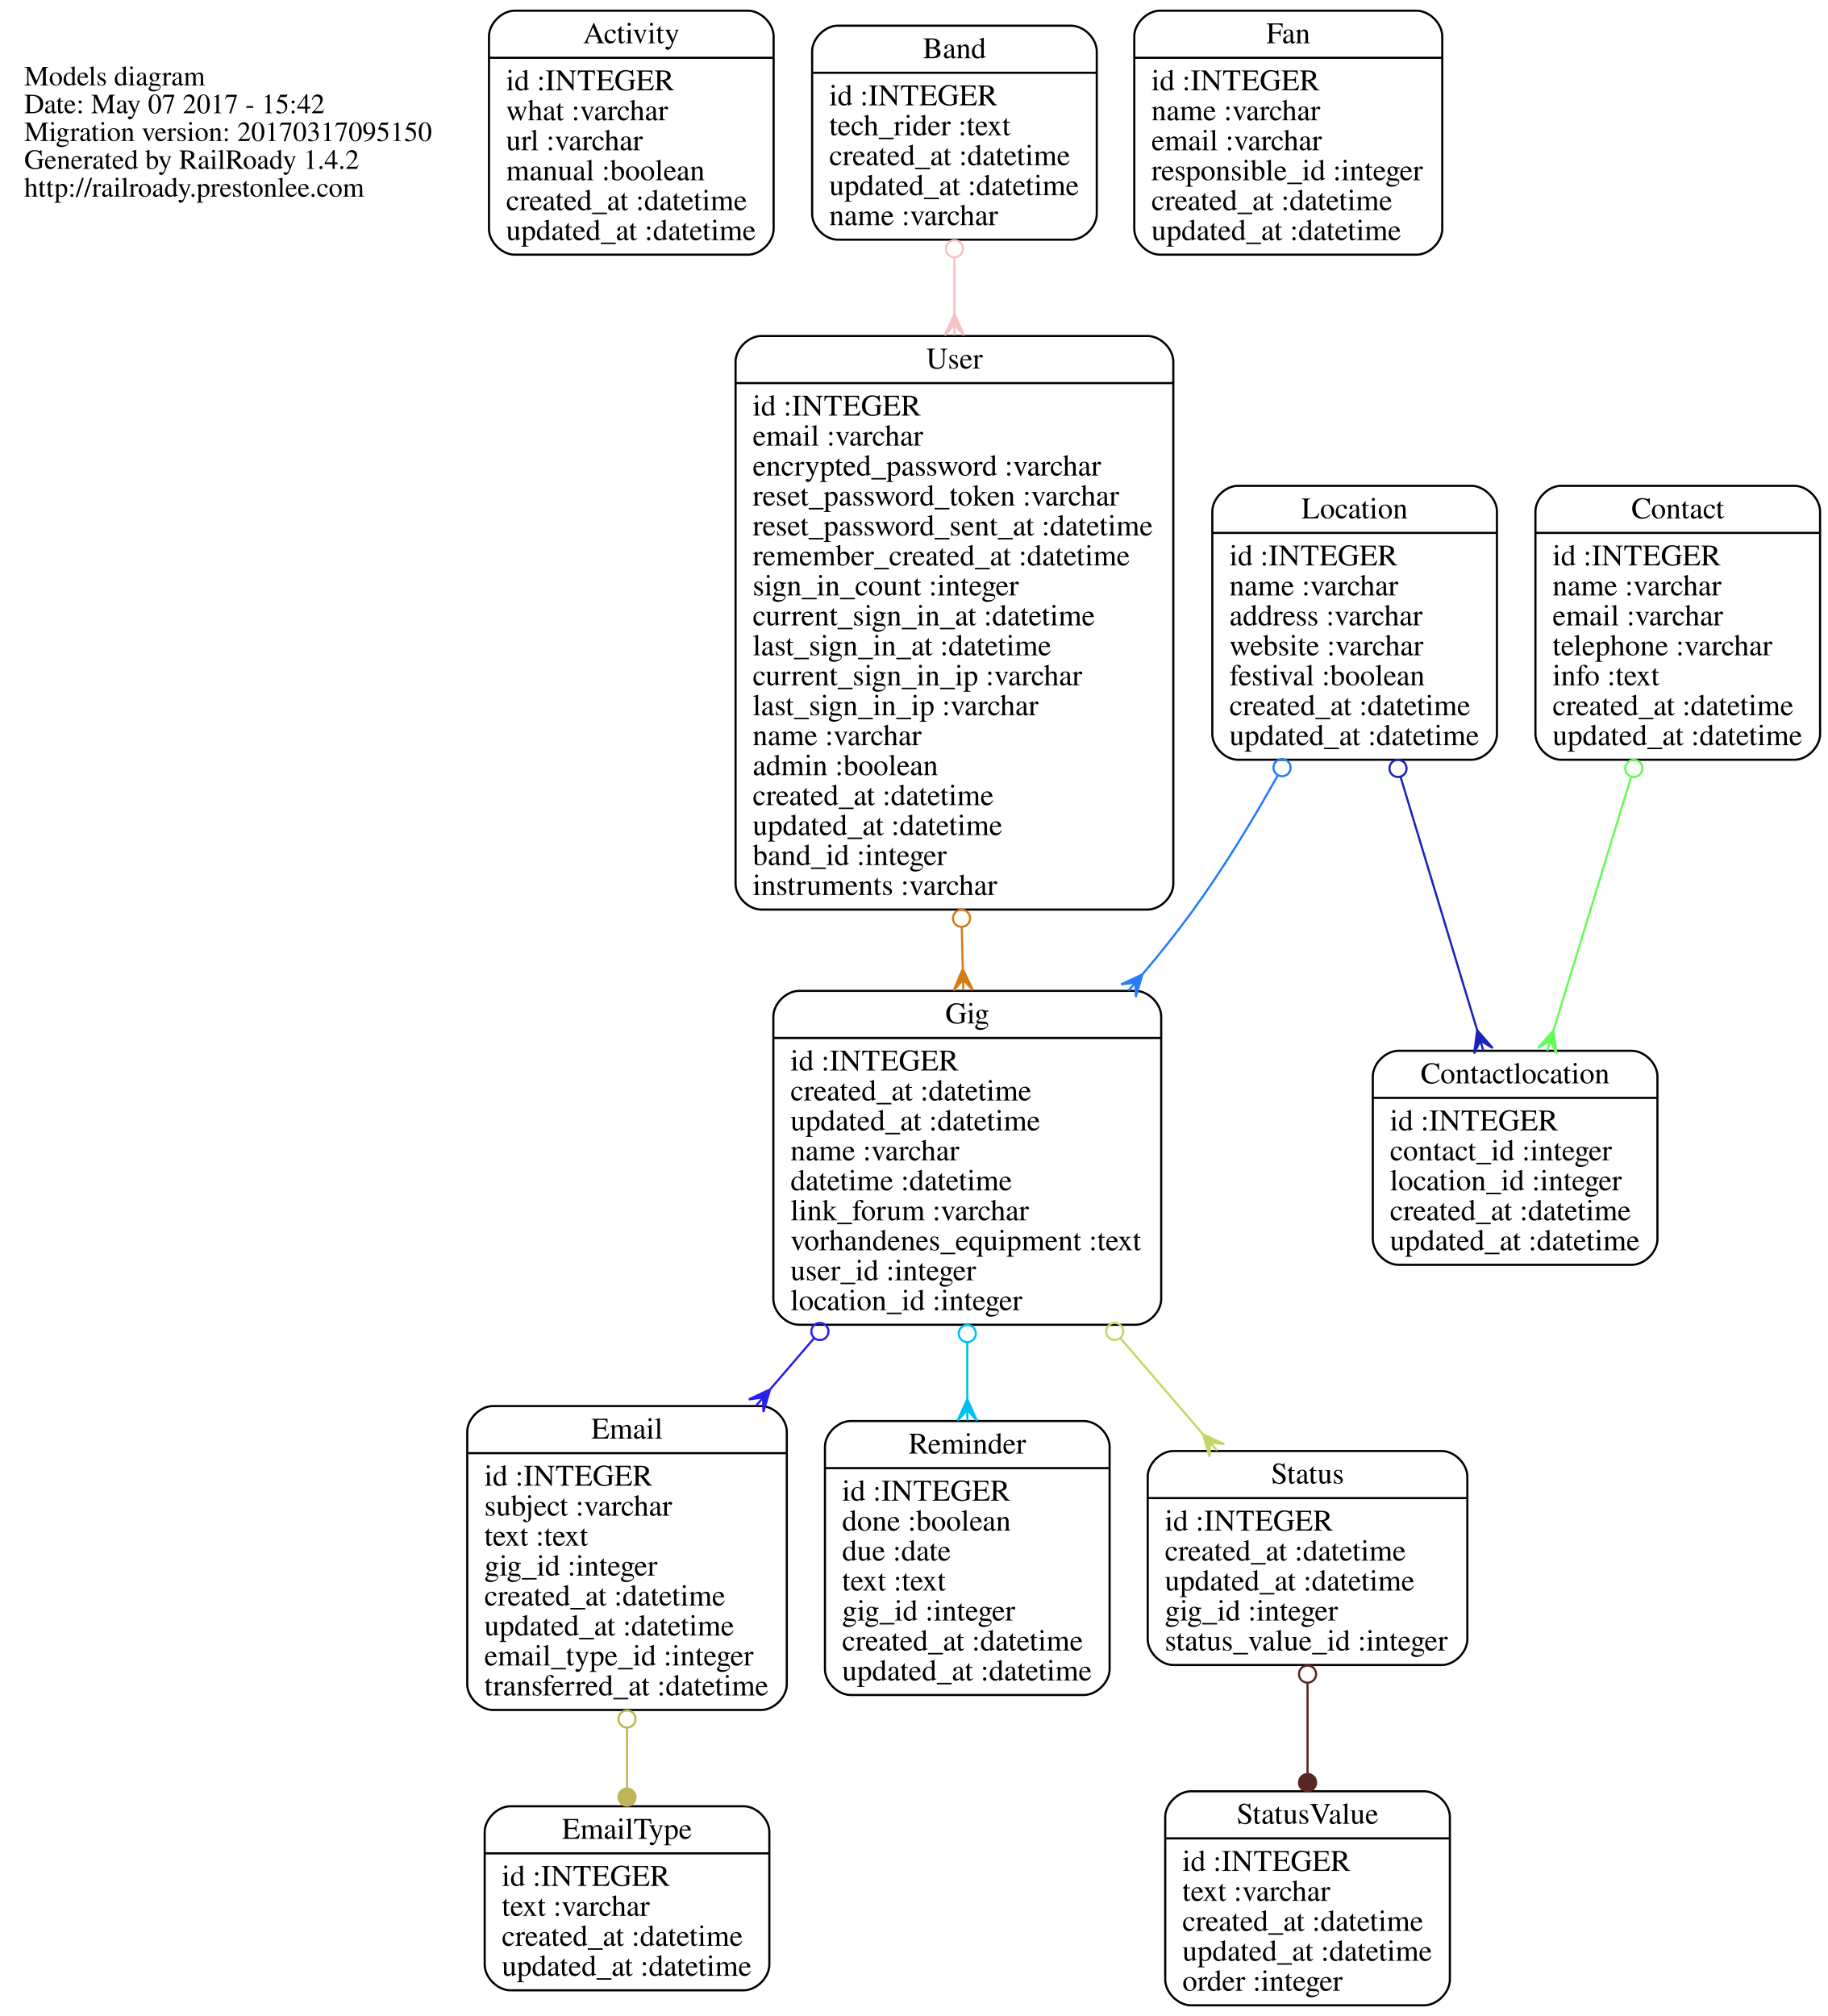
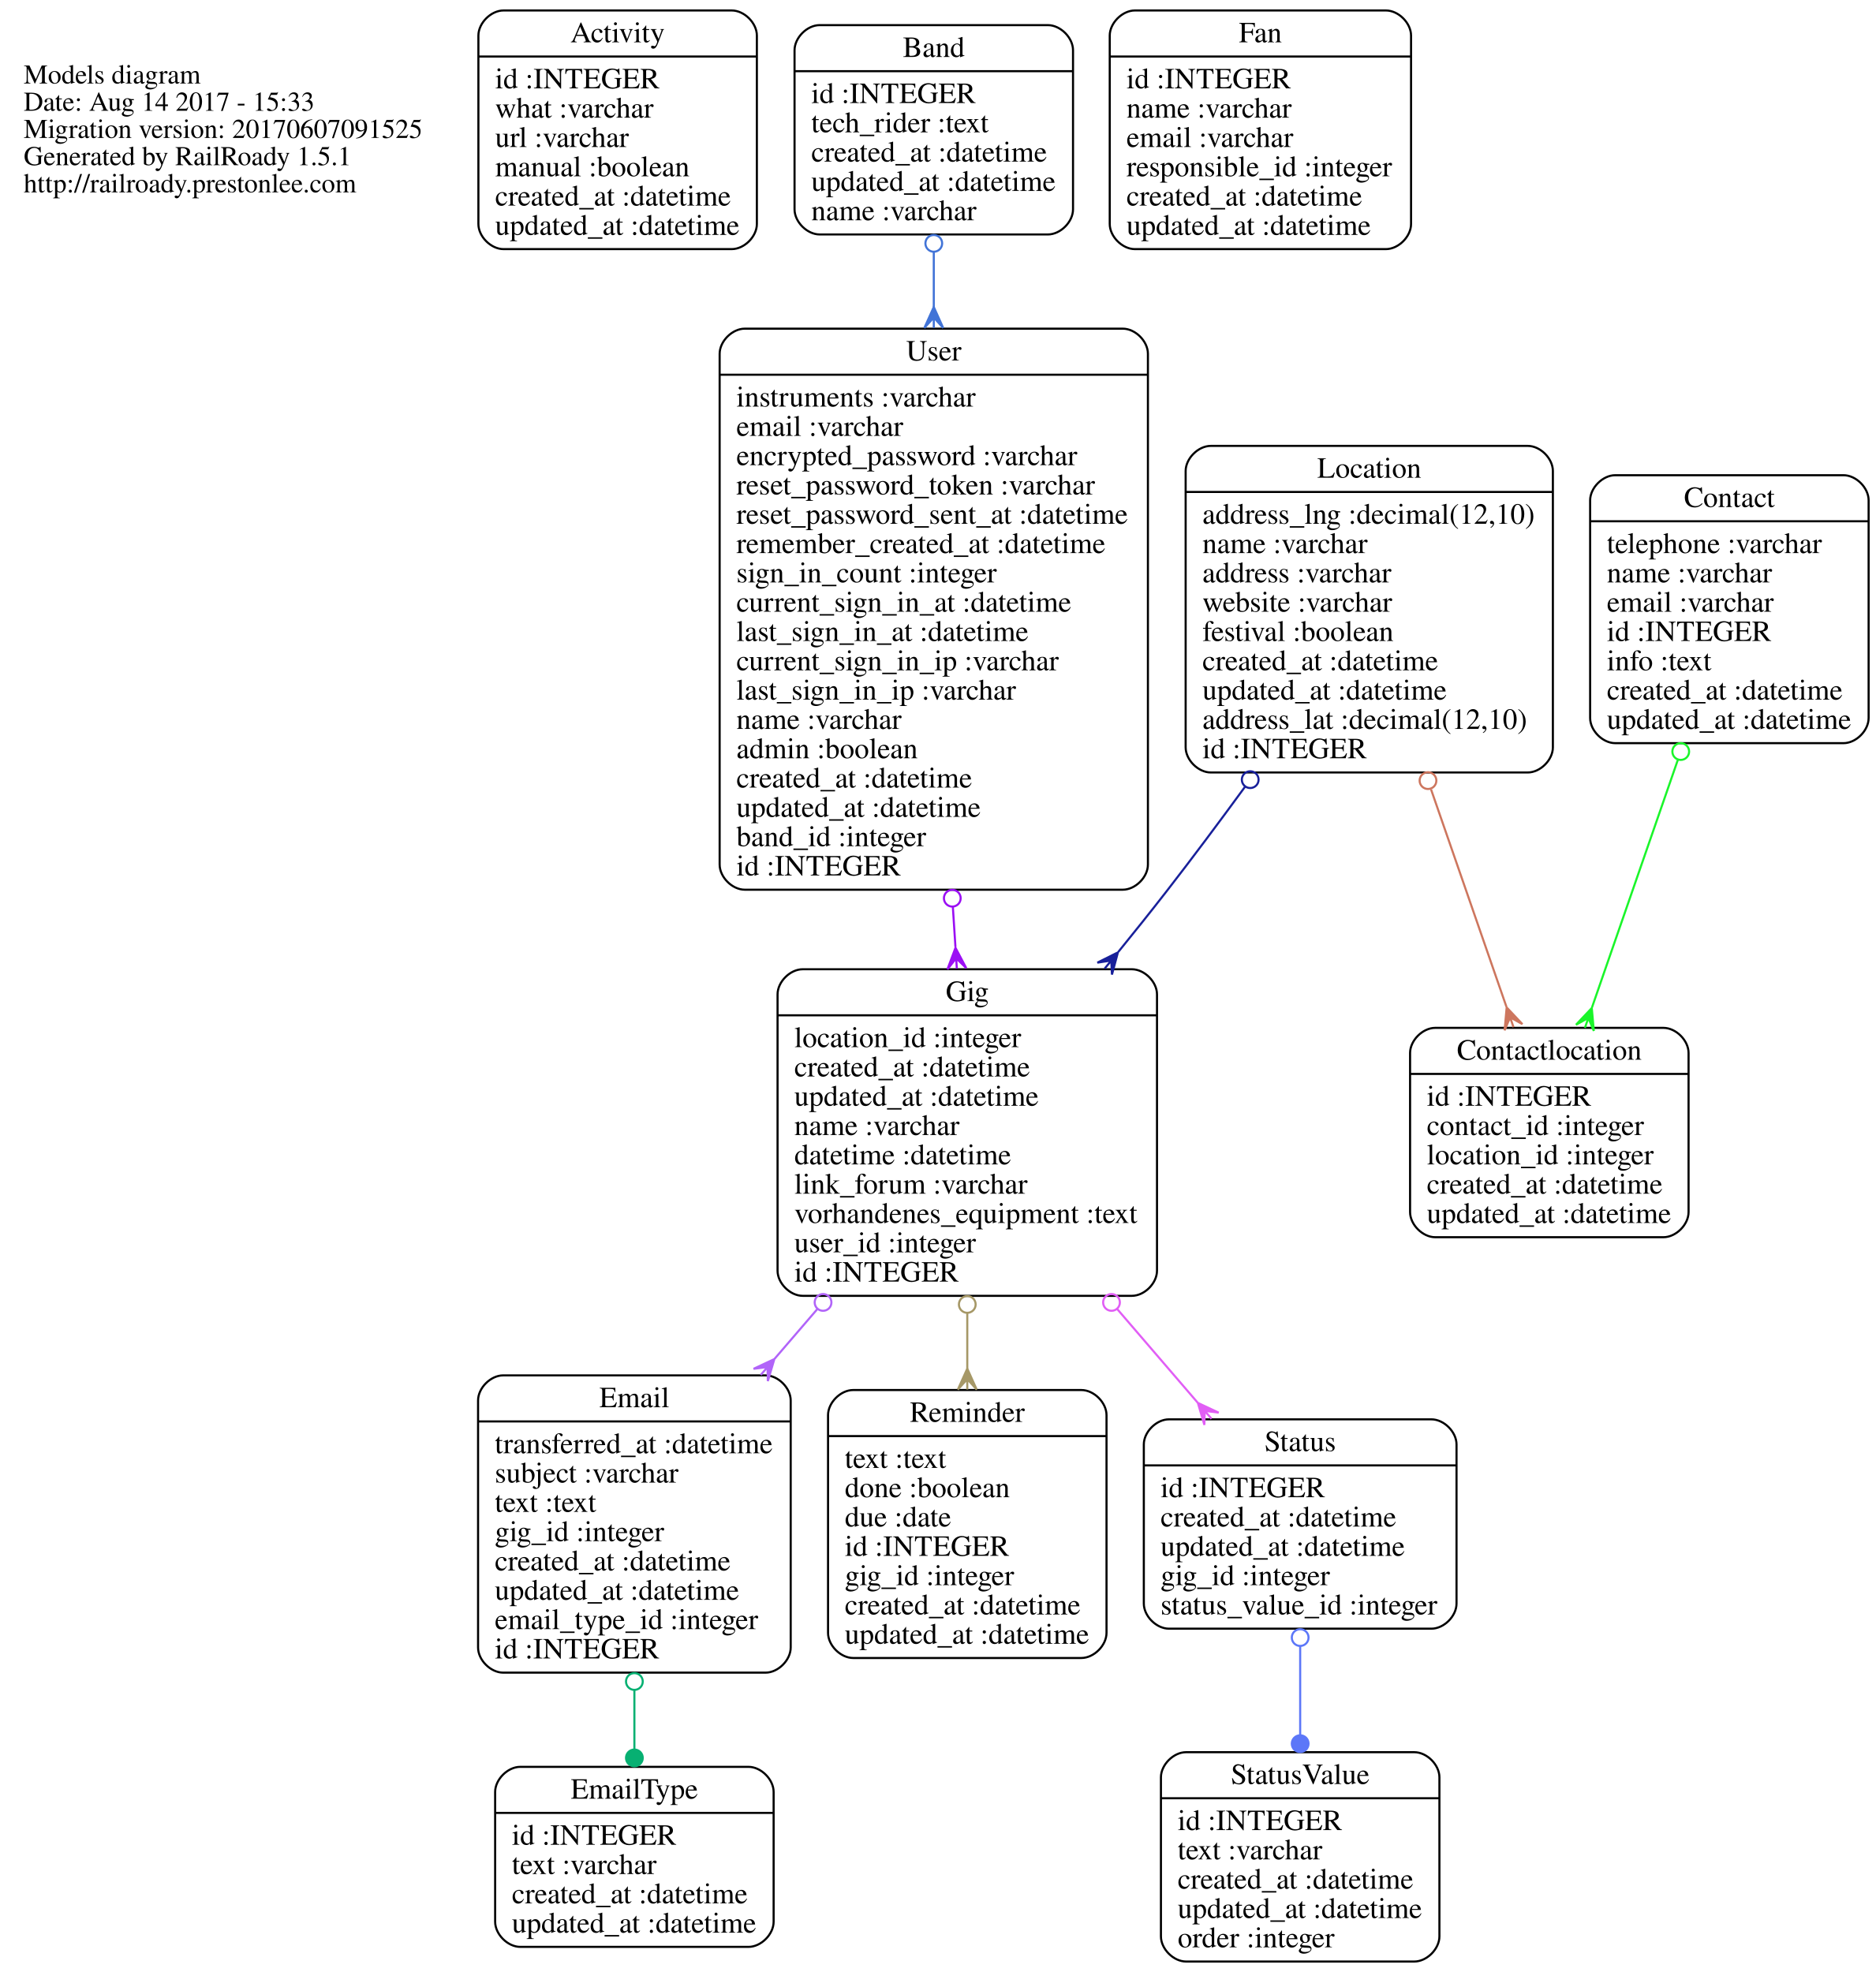
- <svg xmlns="http://www.w3.org/2000/svg" width="854pt" height="942pt" viewBox="0.00 0.00 854.00 942.00">
+ <svg xmlns="http://www.w3.org/2000/svg" width="896pt" height="942pt" viewBox="0.00 0.00 896.00 942.00">
  <g id="graph0" class="graph" transform="scale(1 1) rotate(0) translate(4 938)">
-     <polygon fill="none" stroke="none" points="-4,4 -4,-938 850,-938 850,4 -4,4" />
+     <polygon fill="none" stroke="none" points="-4,4 -4,-938 892,-938 892,4 -4,4" />
    <g id="node1" class="node">
      <text text-anchor="start" x="7.312" y="-898.1" font-family="Times,serif" font-size="13.00">Models diagram</text>
-       <text text-anchor="start" x="7.312" y="-885.1" font-family="Times,serif" font-size="13.00">Date: May 07 2017 - 15:42</text>
-       <text text-anchor="start" x="7.312" y="-872.1" font-family="Times,serif" font-size="13.00">Migration version: 20170317095150</text>
-       <text text-anchor="start" x="7.312" y="-859.1" font-family="Times,serif" font-size="13.00">Generated by RailRoady 1.4.2</text>
+       <text text-anchor="start" x="7.312" y="-885.1" font-family="Times,serif" font-size="13.00">Date: Aug 14 2017 - 15:33</text>
+       <text text-anchor="start" x="7.312" y="-872.1" font-family="Times,serif" font-size="13.00">Migration version: 20170607091525</text>
+       <text text-anchor="start" x="7.312" y="-859.1" font-family="Times,serif" font-size="13.00">Generated by RailRoady 1.5.1</text>
      <text text-anchor="start" x="7.312" y="-846.1" font-family="Times,serif" font-size="13.00">http://railroady.prestonlee.com</text>
    </g>
    <g id="node2" class="node">
      <path fill="none" stroke="black" d="M236.495,-819C236.495,-819 345.505,-819 345.505,-819 351.505,-819 357.505,-825 357.505,-831 357.505,-831 357.505,-921 357.505,-921 357.505,-927 351.505,-933 345.505,-933 345.505,-933 236.495,-933 236.495,-933 230.495,-933 224.495,-927 224.495,-921 224.495,-921 224.495,-831 224.495,-831 224.495,-825 230.495,-819 236.495,-819" />
      <text text-anchor="middle" x="291" y="-917.8" font-family="Times,serif" font-size="14.00">Activity</text>
      <polyline fill="none" stroke="black" points="224.495,-911 357.505,-911 " />
      <text text-anchor="start" x="232.495" y="-895.8" font-family="Times,serif" font-size="14.00">id :INTEGER</text>
      <text text-anchor="start" x="232.495" y="-881.8" font-family="Times,serif" font-size="14.00">what :varchar</text>
      <text text-anchor="start" x="232.495" y="-867.8" font-family="Times,serif" font-size="14.00">url :varchar</text>
      <text text-anchor="start" x="232.495" y="-853.8" font-family="Times,serif" font-size="14.00">manual :boolean</text>
      <text text-anchor="start" x="232.495" y="-839.8" font-family="Times,serif" font-size="14.00">created_at :datetime</text>
      <text text-anchor="start" x="232.495" y="-825.8" font-family="Times,serif" font-size="14.00">updated_at :datetime</text>
    </g>
    <g id="node3" class="node">
      <path fill="none" stroke="black" d="M387.495,-826C387.495,-826 496.505,-826 496.505,-826 502.505,-826 508.505,-832 508.505,-838 508.505,-838 508.505,-914 508.505,-914 508.505,-920 502.505,-926 496.505,-926 496.505,-926 387.495,-926 387.495,-926 381.495,-926 375.495,-920 375.495,-914 375.495,-914 375.495,-838 375.495,-838 375.495,-832 381.495,-826 387.495,-826" />
      <text text-anchor="middle" x="442" y="-910.8" font-family="Times,serif" font-size="14.00">Band</text>
      <polyline fill="none" stroke="black" points="375.495,-904 508.505,-904 " />
      <text text-anchor="start" x="383.495" y="-888.8" font-family="Times,serif" font-size="14.00">id :INTEGER</text>
      <text text-anchor="start" x="383.495" y="-874.8" font-family="Times,serif" font-size="14.00">tech_rider :text</text>
      <text text-anchor="start" x="383.495" y="-860.8" font-family="Times,serif" font-size="14.00">created_at :datetime</text>
      <text text-anchor="start" x="383.495" y="-846.8" font-family="Times,serif" font-size="14.00">updated_at :datetime</text>
      <text text-anchor="start" x="383.495" y="-832.8" font-family="Times,serif" font-size="14.00">name :varchar</text>
    </g>
    <g id="node14" class="node">
      <path fill="none" stroke="black" d="M351.722,-513C351.722,-513 532.278,-513 532.278,-513 538.278,-513 544.278,-519 544.278,-525 544.278,-525 544.278,-769 544.278,-769 544.278,-775 538.278,-781 532.278,-781 532.278,-781 351.722,-781 351.722,-781 345.722,-781 339.722,-775 339.722,-769 339.722,-769 339.722,-525 339.722,-525 339.722,-519 345.722,-513 351.722,-513" />
      <text text-anchor="middle" x="442" y="-765.8" font-family="Times,serif" font-size="14.00">User</text>
      <polyline fill="none" stroke="black" points="339.722,-759 544.278,-759 " />
-       <text text-anchor="start" x="347.722" y="-743.8" font-family="Times,serif" font-size="14.00">id :INTEGER</text>
+       <text text-anchor="start" x="347.722" y="-743.8" font-family="Times,serif" font-size="14.00">instruments :varchar</text>
      <text text-anchor="start" x="347.722" y="-729.8" font-family="Times,serif" font-size="14.00">email :varchar</text>
      <text text-anchor="start" x="347.722" y="-715.8" font-family="Times,serif" font-size="14.00">encrypted_password :varchar</text>
      <text text-anchor="start" x="347.722" y="-701.8" font-family="Times,serif" font-size="14.00">reset_password_token :varchar</text>
      <text text-anchor="start" x="347.722" y="-687.8" font-family="Times,serif" font-size="14.00">reset_password_sent_at :datetime</text>
      <text text-anchor="start" x="347.722" y="-673.8" font-family="Times,serif" font-size="14.00">remember_created_at :datetime</text>
      <text text-anchor="start" x="347.722" y="-659.8" font-family="Times,serif" font-size="14.00">sign_in_count :integer</text>
      <text text-anchor="start" x="347.722" y="-645.8" font-family="Times,serif" font-size="14.00">current_sign_in_at :datetime</text>
      <text text-anchor="start" x="347.722" y="-631.8" font-family="Times,serif" font-size="14.00">last_sign_in_at :datetime</text>
      <text text-anchor="start" x="347.722" y="-617.8" font-family="Times,serif" font-size="14.00">current_sign_in_ip :varchar</text>
      <text text-anchor="start" x="347.722" y="-603.8" font-family="Times,serif" font-size="14.00">last_sign_in_ip :varchar</text>
      <text text-anchor="start" x="347.722" y="-589.8" font-family="Times,serif" font-size="14.00">name :varchar</text>
      <text text-anchor="start" x="347.722" y="-575.8" font-family="Times,serif" font-size="14.00">admin :boolean</text>
      <text text-anchor="start" x="347.722" y="-561.8" font-family="Times,serif" font-size="14.00">created_at :datetime</text>
      <text text-anchor="start" x="347.722" y="-547.8" font-family="Times,serif" font-size="14.00">updated_at :datetime</text>
      <text text-anchor="start" x="347.722" y="-533.8" font-family="Times,serif" font-size="14.00">band_id :integer</text>
-       <text text-anchor="start" x="347.722" y="-519.8" font-family="Times,serif" font-size="14.00">instruments :varchar</text>
+       <text text-anchor="start" x="347.722" y="-519.8" font-family="Times,serif" font-size="14.00">id :INTEGER</text>
    </g>
    <g id="edge1" class="edge">
-       <path fill="none" stroke="#f5c2c5" d="M442,-817.679C442,-809.358 442,-800.498 442,-791.36" />
-       <ellipse fill="none" stroke="#f5c2c5" cx="442" cy="-821.744" rx="4" ry="4" />
-       <polygon fill="#f5c2c5" stroke="#f5c2c5" points="442,-791.347 446.5,-781.347 442,-786.347 442,-781.347 442,-781.347 442,-781.347 442,-786.347 437.5,-781.347 442,-791.347 442,-791.347" />
+       <path fill="none" stroke="#4274d7" d="M442,-817.679C442,-809.358 442,-800.498 442,-791.36" />
+       <ellipse fill="none" stroke="#4274d7" cx="442" cy="-821.744" rx="4" ry="4" />
+       <polygon fill="#4274d7" stroke="#4274d7" points="442,-791.347 446.5,-781.347 442,-786.347 442,-781.347 442,-781.347 442,-781.347 442,-786.347 437.5,-781.347 442,-791.347 442,-791.347" />
    </g>
    <g id="node4" class="node">
-       <path fill="none" stroke="black" d="M725.495,-583C725.495,-583 834.505,-583 834.505,-583 840.505,-583 846.505,-589 846.505,-595 846.505,-595 846.505,-699 846.505,-699 846.505,-705 840.505,-711 834.505,-711 834.505,-711 725.495,-711 725.495,-711 719.495,-711 713.495,-705 713.495,-699 713.495,-699 713.495,-595 713.495,-595 713.495,-589 719.495,-583 725.495,-583" />
-       <text text-anchor="middle" x="780" y="-695.8" font-family="Times,serif" font-size="14.00">Contact</text>
-       <polyline fill="none" stroke="black" points="713.495,-689 846.505,-689 " />
-       <text text-anchor="start" x="721.495" y="-673.8" font-family="Times,serif" font-size="14.00">id :INTEGER</text>
-       <text text-anchor="start" x="721.495" y="-659.8" font-family="Times,serif" font-size="14.00">name :varchar</text>
-       <text text-anchor="start" x="721.495" y="-645.8" font-family="Times,serif" font-size="14.00">email :varchar</text>
-       <text text-anchor="start" x="721.495" y="-631.8" font-family="Times,serif" font-size="14.00">telephone :varchar</text>
-       <text text-anchor="start" x="721.495" y="-617.8" font-family="Times,serif" font-size="14.00">info :text</text>
-       <text text-anchor="start" x="721.495" y="-603.8" font-family="Times,serif" font-size="14.00">created_at :datetime</text>
-       <text text-anchor="start" x="721.495" y="-589.8" font-family="Times,serif" font-size="14.00">updated_at :datetime</text>
+       <path fill="none" stroke="black" d="M767.495,-583C767.495,-583 876.505,-583 876.505,-583 882.505,-583 888.505,-589 888.505,-595 888.505,-595 888.505,-699 888.505,-699 888.505,-705 882.505,-711 876.505,-711 876.505,-711 767.495,-711 767.495,-711 761.495,-711 755.495,-705 755.495,-699 755.495,-699 755.495,-595 755.495,-595 755.495,-589 761.495,-583 767.495,-583" />
+       <text text-anchor="middle" x="822" y="-695.8" font-family="Times,serif" font-size="14.00">Contact</text>
+       <polyline fill="none" stroke="black" points="755.495,-689 888.505,-689 " />
+       <text text-anchor="start" x="763.495" y="-673.8" font-family="Times,serif" font-size="14.00">telephone :varchar</text>
+       <text text-anchor="start" x="763.495" y="-659.8" font-family="Times,serif" font-size="14.00">name :varchar</text>
+       <text text-anchor="start" x="763.495" y="-645.8" font-family="Times,serif" font-size="14.00">email :varchar</text>
+       <text text-anchor="start" x="763.495" y="-631.8" font-family="Times,serif" font-size="14.00">id :INTEGER</text>
+       <text text-anchor="start" x="763.495" y="-617.8" font-family="Times,serif" font-size="14.00">info :text</text>
+       <text text-anchor="start" x="763.495" y="-603.8" font-family="Times,serif" font-size="14.00">created_at :datetime</text>
+       <text text-anchor="start" x="763.495" y="-589.8" font-family="Times,serif" font-size="14.00">updated_at :datetime</text>
    </g>
    <g id="node5" class="node">
-       <path fill="none" stroke="black" d="M649.495,-347C649.495,-347 758.505,-347 758.505,-347 764.505,-347 770.505,-353 770.505,-359 770.505,-359 770.505,-435 770.505,-435 770.505,-441 764.505,-447 758.505,-447 758.505,-447 649.495,-447 649.495,-447 643.495,-447 637.495,-441 637.495,-435 637.495,-435 637.495,-359 637.495,-359 637.495,-353 643.495,-347 649.495,-347" />
-       <text text-anchor="middle" x="704" y="-431.8" font-family="Times,serif" font-size="14.00">Contactlocation</text>
-       <polyline fill="none" stroke="black" points="637.495,-425 770.505,-425 " />
-       <text text-anchor="start" x="645.495" y="-409.8" font-family="Times,serif" font-size="14.00">id :INTEGER</text>
-       <text text-anchor="start" x="645.495" y="-395.8" font-family="Times,serif" font-size="14.00">contact_id :integer</text>
-       <text text-anchor="start" x="645.495" y="-381.8" font-family="Times,serif" font-size="14.00">location_id :integer</text>
-       <text text-anchor="start" x="645.495" y="-367.8" font-family="Times,serif" font-size="14.00">created_at :datetime</text>
-       <text text-anchor="start" x="645.495" y="-353.8" font-family="Times,serif" font-size="14.00">updated_at :datetime</text>
+       <path fill="none" stroke="black" d="M681.495,-347C681.495,-347 790.505,-347 790.505,-347 796.505,-347 802.505,-353 802.505,-359 802.505,-359 802.505,-435 802.505,-435 802.505,-441 796.505,-447 790.505,-447 790.505,-447 681.495,-447 681.495,-447 675.495,-447 669.495,-441 669.495,-435 669.495,-435 669.495,-359 669.495,-359 669.495,-353 675.495,-347 681.495,-347" />
+       <text text-anchor="middle" x="736" y="-431.8" font-family="Times,serif" font-size="14.00">Contactlocation</text>
+       <polyline fill="none" stroke="black" points="669.495,-425 802.505,-425 " />
+       <text text-anchor="start" x="677.495" y="-409.8" font-family="Times,serif" font-size="14.00">id :INTEGER</text>
+       <text text-anchor="start" x="677.495" y="-395.8" font-family="Times,serif" font-size="14.00">contact_id :integer</text>
+       <text text-anchor="start" x="677.495" y="-381.8" font-family="Times,serif" font-size="14.00">location_id :integer</text>
+       <text text-anchor="start" x="677.495" y="-367.8" font-family="Times,serif" font-size="14.00">created_at :datetime</text>
+       <text text-anchor="start" x="677.495" y="-353.8" font-family="Times,serif" font-size="14.00">updated_at :datetime</text>
    </g>
    <g id="edge2" class="edge">
-       <path fill="none" stroke="#65fb5a" d="M758.237,-574.983C746.764,-537.544 732.858,-492.17 722,-456.737" />
-       <ellipse fill="none" stroke="#65fb5a" cx="759.453" cy="-578.953" rx="4" ry="4" />
-       <polygon fill="#65fb5a" stroke="#65fb5a" points="721.953,-456.583 723.325,-445.704 720.488,-451.803 719.023,-447.022 719.023,-447.022 719.023,-447.022 720.488,-451.803 714.72,-448.341 721.953,-456.583 721.953,-456.583" />
+       <path fill="none" stroke="#1af52a" d="M797.373,-574.983C784.39,-537.544 768.656,-492.17 756.369,-456.737" />
+       <ellipse fill="none" stroke="#1af52a" cx="798.765" cy="-578.998" rx="4" ry="4" />
+       <polygon fill="#1af52a" stroke="#1af52a" points="756.276,-456.47 757.251,-445.548 754.638,-451.746 753,-447.022 753,-447.022 753,-447.022 754.638,-451.746 748.748,-448.497 756.276,-456.47 756.276,-456.47" />
    </g>
    <g id="node6" class="node">
-       <path fill="none" stroke="black" d="M226.339,-139C226.339,-139 351.661,-139 351.661,-139 357.661,-139 363.661,-145 363.661,-151 363.661,-151 363.661,-269 363.661,-269 363.661,-275 357.661,-281 351.661,-281 351.661,-281 226.339,-281 226.339,-281 220.339,-281 214.339,-275 214.339,-269 214.339,-269 214.339,-151 214.339,-151 214.339,-145 220.339,-139 226.339,-139" />
-       <text text-anchor="middle" x="289" y="-265.8" font-family="Times,serif" font-size="14.00">Email</text>
-       <polyline fill="none" stroke="black" points="214.339,-259 363.661,-259 " />
-       <text text-anchor="start" x="222.339" y="-243.8" font-family="Times,serif" font-size="14.00">id :INTEGER</text>
-       <text text-anchor="start" x="222.339" y="-229.8" font-family="Times,serif" font-size="14.00">subject :varchar</text>
-       <text text-anchor="start" x="222.339" y="-215.8" font-family="Times,serif" font-size="14.00">text :text</text>
-       <text text-anchor="start" x="222.339" y="-201.8" font-family="Times,serif" font-size="14.00">gig_id :integer</text>
-       <text text-anchor="start" x="222.339" y="-187.8" font-family="Times,serif" font-size="14.00">created_at :datetime</text>
-       <text text-anchor="start" x="222.339" y="-173.8" font-family="Times,serif" font-size="14.00">updated_at :datetime</text>
-       <text text-anchor="start" x="222.339" y="-159.8" font-family="Times,serif" font-size="14.00">email_type_id :integer</text>
-       <text text-anchor="start" x="222.339" y="-145.8" font-family="Times,serif" font-size="14.00">transferred_at :datetime</text>
+       <path fill="none" stroke="black" d="M236.339,-139C236.339,-139 361.661,-139 361.661,-139 367.661,-139 373.661,-145 373.661,-151 373.661,-151 373.661,-269 373.661,-269 373.661,-275 367.661,-281 361.661,-281 361.661,-281 236.339,-281 236.339,-281 230.339,-281 224.339,-275 224.339,-269 224.339,-269 224.339,-151 224.339,-151 224.339,-145 230.339,-139 236.339,-139" />
+       <text text-anchor="middle" x="299" y="-265.8" font-family="Times,serif" font-size="14.00">Email</text>
+       <polyline fill="none" stroke="black" points="224.339,-259 373.661,-259 " />
+       <text text-anchor="start" x="232.339" y="-243.8" font-family="Times,serif" font-size="14.00">transferred_at :datetime</text>
+       <text text-anchor="start" x="232.339" y="-229.8" font-family="Times,serif" font-size="14.00">subject :varchar</text>
+       <text text-anchor="start" x="232.339" y="-215.8" font-family="Times,serif" font-size="14.00">text :text</text>
+       <text text-anchor="start" x="232.339" y="-201.8" font-family="Times,serif" font-size="14.00">gig_id :integer</text>
+       <text text-anchor="start" x="232.339" y="-187.8" font-family="Times,serif" font-size="14.00">created_at :datetime</text>
+       <text text-anchor="start" x="232.339" y="-173.8" font-family="Times,serif" font-size="14.00">updated_at :datetime</text>
+       <text text-anchor="start" x="232.339" y="-159.8" font-family="Times,serif" font-size="14.00">email_type_id :integer</text>
+       <text text-anchor="start" x="232.339" y="-145.8" font-family="Times,serif" font-size="14.00">id :INTEGER</text>
    </g>
    <g id="node7" class="node">
-       <path fill="none" stroke="black" d="M234.495,-8C234.495,-8 343.505,-8 343.505,-8 349.505,-8 355.505,-14 355.505,-20 355.505,-20 355.505,-82 355.505,-82 355.505,-88 349.505,-94 343.505,-94 343.505,-94 234.495,-94 234.495,-94 228.495,-94 222.495,-88 222.495,-82 222.495,-82 222.495,-20 222.495,-20 222.495,-14 228.495,-8 234.495,-8" />
-       <text text-anchor="middle" x="289" y="-78.8" font-family="Times,serif" font-size="14.00">EmailType</text>
-       <polyline fill="none" stroke="black" points="222.495,-72 355.505,-72 " />
-       <text text-anchor="start" x="230.495" y="-56.8" font-family="Times,serif" font-size="14.00">id :INTEGER</text>
-       <text text-anchor="start" x="230.495" y="-42.8" font-family="Times,serif" font-size="14.00">text :varchar</text>
-       <text text-anchor="start" x="230.495" y="-28.8" font-family="Times,serif" font-size="14.00">created_at :datetime</text>
-       <text text-anchor="start" x="230.495" y="-14.8" font-family="Times,serif" font-size="14.00">updated_at :datetime</text>
+       <path fill="none" stroke="black" d="M244.495,-8C244.495,-8 353.505,-8 353.505,-8 359.505,-8 365.505,-14 365.505,-20 365.505,-20 365.505,-82 365.505,-82 365.505,-88 359.505,-94 353.505,-94 353.505,-94 244.495,-94 244.495,-94 238.495,-94 232.495,-88 232.495,-82 232.495,-82 232.495,-20 232.495,-20 232.495,-14 238.495,-8 244.495,-8" />
+       <text text-anchor="middle" x="299" y="-78.8" font-family="Times,serif" font-size="14.00">EmailType</text>
+       <polyline fill="none" stroke="black" points="232.495,-72 365.505,-72 " />
+       <text text-anchor="start" x="240.495" y="-56.8" font-family="Times,serif" font-size="14.00">id :INTEGER</text>
+       <text text-anchor="start" x="240.495" y="-42.8" font-family="Times,serif" font-size="14.00">text :varchar</text>
+       <text text-anchor="start" x="240.495" y="-28.8" font-family="Times,serif" font-size="14.00">created_at :datetime</text>
+       <text text-anchor="start" x="240.495" y="-14.8" font-family="Times,serif" font-size="14.00">updated_at :datetime</text>
    </g>
    <g id="edge3" class="edge">
-       <path fill="none" stroke="#bdb659" d="M289,-130.552C289,-120.968 289,-111.382 289,-102.366" />
-       <ellipse fill="none" stroke="#bdb659" cx="289" cy="-134.766" rx="4" ry="4" />
-       <ellipse fill="#bdb659" stroke="#bdb659" cx="289" cy="-98.263" rx="4" ry="4" />
+       <path fill="none" stroke="#07b072" d="M299,-130.552C299,-120.968 299,-111.382 299,-102.366" />
+       <ellipse fill="none" stroke="#07b072" cx="299" cy="-134.766" rx="4" ry="4" />
+       <ellipse fill="#07b072" stroke="#07b072" cx="299" cy="-98.263" rx="4" ry="4" />
    </g>
    <g id="node8" class="node">
      <path fill="none" stroke="black" d="M538.043,-819C538.043,-819 657.957,-819 657.957,-819 663.957,-819 669.957,-825 669.957,-831 669.957,-831 669.957,-921 669.957,-921 669.957,-927 663.957,-933 657.957,-933 657.957,-933 538.043,-933 538.043,-933 532.043,-933 526.043,-927 526.043,-921 526.043,-921 526.043,-831 526.043,-831 526.043,-825 532.043,-819 538.043,-819" />
      <text text-anchor="middle" x="598" y="-917.8" font-family="Times,serif" font-size="14.00">Fan</text>
      <polyline fill="none" stroke="black" points="526.043,-911 669.957,-911 " />
      <text text-anchor="start" x="534.043" y="-895.8" font-family="Times,serif" font-size="14.00">id :INTEGER</text>
      <text text-anchor="start" x="534.043" y="-881.8" font-family="Times,serif" font-size="14.00">name :varchar</text>
      <text text-anchor="start" x="534.043" y="-867.8" font-family="Times,serif" font-size="14.00">email :varchar</text>
      <text text-anchor="start" x="534.043" y="-853.8" font-family="Times,serif" font-size="14.00">responsible_id :integer</text>
      <text text-anchor="start" x="534.043" y="-839.8" font-family="Times,serif" font-size="14.00">created_at :datetime</text>
      <text text-anchor="start" x="534.043" y="-825.8" font-family="Times,serif" font-size="14.00">updated_at :datetime</text>
    </g>
    <g id="node9" class="node">
-       <path fill="none" stroke="black" d="M369.384,-319C369.384,-319 526.616,-319 526.616,-319 532.616,-319 538.616,-325 538.616,-331 538.616,-331 538.616,-463 538.616,-463 538.616,-469 532.616,-475 526.616,-475 526.616,-475 369.384,-475 369.384,-475 363.384,-475 357.384,-469 357.384,-463 357.384,-463 357.384,-331 357.384,-331 357.384,-325 363.384,-319 369.384,-319" />
-       <text text-anchor="middle" x="448" y="-459.8" font-family="Times,serif" font-size="14.00">Gig</text>
-       <polyline fill="none" stroke="black" points="357.384,-453 538.616,-453 " />
-       <text text-anchor="start" x="365.384" y="-437.8" font-family="Times,serif" font-size="14.00">id :INTEGER</text>
-       <text text-anchor="start" x="365.384" y="-423.8" font-family="Times,serif" font-size="14.00">created_at :datetime</text>
-       <text text-anchor="start" x="365.384" y="-409.8" font-family="Times,serif" font-size="14.00">updated_at :datetime</text>
-       <text text-anchor="start" x="365.384" y="-395.8" font-family="Times,serif" font-size="14.00">name :varchar</text>
-       <text text-anchor="start" x="365.384" y="-381.8" font-family="Times,serif" font-size="14.00">datetime :datetime</text>
-       <text text-anchor="start" x="365.384" y="-367.8" font-family="Times,serif" font-size="14.00">link_forum :varchar</text>
-       <text text-anchor="start" x="365.384" y="-353.8" font-family="Times,serif" font-size="14.00">vorhandenes_equipment :text</text>
-       <text text-anchor="start" x="365.384" y="-339.8" font-family="Times,serif" font-size="14.00">user_id :integer</text>
-       <text text-anchor="start" x="365.384" y="-325.8" font-family="Times,serif" font-size="14.00">location_id :integer</text>
+       <path fill="none" stroke="black" d="M379.384,-319C379.384,-319 536.616,-319 536.616,-319 542.616,-319 548.616,-325 548.616,-331 548.616,-331 548.616,-463 548.616,-463 548.616,-469 542.616,-475 536.616,-475 536.616,-475 379.384,-475 379.384,-475 373.384,-475 367.384,-469 367.384,-463 367.384,-463 367.384,-331 367.384,-331 367.384,-325 373.384,-319 379.384,-319" />
+       <text text-anchor="middle" x="458" y="-459.8" font-family="Times,serif" font-size="14.00">Gig</text>
+       <polyline fill="none" stroke="black" points="367.384,-453 548.616,-453 " />
+       <text text-anchor="start" x="375.384" y="-437.8" font-family="Times,serif" font-size="14.00">location_id :integer</text>
+       <text text-anchor="start" x="375.384" y="-423.8" font-family="Times,serif" font-size="14.00">created_at :datetime</text>
+       <text text-anchor="start" x="375.384" y="-409.8" font-family="Times,serif" font-size="14.00">updated_at :datetime</text>
+       <text text-anchor="start" x="375.384" y="-395.8" font-family="Times,serif" font-size="14.00">name :varchar</text>
+       <text text-anchor="start" x="375.384" y="-381.8" font-family="Times,serif" font-size="14.00">datetime :datetime</text>
+       <text text-anchor="start" x="375.384" y="-367.8" font-family="Times,serif" font-size="14.00">link_forum :varchar</text>
+       <text text-anchor="start" x="375.384" y="-353.8" font-family="Times,serif" font-size="14.00">vorhandenes_equipment :text</text>
+       <text text-anchor="start" x="375.384" y="-339.8" font-family="Times,serif" font-size="14.00">user_id :integer</text>
+       <text text-anchor="start" x="375.384" y="-325.8" font-family="Times,serif" font-size="14.00">id :INTEGER</text>
    </g>
    <g id="edge5" class="edge">
-       <path fill="none" stroke="#261fef" d="M376.414,-312.708C369.628,-304.812 362.765,-296.827 356.024,-288.984" />
-       <ellipse fill="none" stroke="#261fef" cx="379.114" cy="-315.849" rx="4" ry="4" />
-       <polygon fill="#261fef" stroke="#261fef" points="355.85,-288.781 352.744,-278.264 352.591,-284.989 349.332,-281.197 349.332,-281.197 349.332,-281.197 352.591,-284.989 345.919,-284.13 355.85,-288.781 355.85,-288.781" />
+       <path fill="none" stroke="#b164f9" d="M386.414,-312.708C379.628,-304.812 372.765,-296.827 366.024,-288.984" />
+       <ellipse fill="none" stroke="#b164f9" cx="389.114" cy="-315.849" rx="4" ry="4" />
+       <polygon fill="#b164f9" stroke="#b164f9" points="365.85,-288.781 362.744,-278.264 362.591,-284.989 359.332,-281.197 359.332,-281.197 359.332,-281.197 362.591,-284.989 355.919,-284.13 365.85,-288.781 365.85,-288.781" />
    </g>
    <g id="node11" class="node">
-       <path fill="none" stroke="black" d="M393.495,-146C393.495,-146 502.505,-146 502.505,-146 508.505,-146 514.505,-152 514.505,-158 514.505,-158 514.505,-262 514.505,-262 514.505,-268 508.505,-274 502.505,-274 502.505,-274 393.495,-274 393.495,-274 387.495,-274 381.495,-268 381.495,-262 381.495,-262 381.495,-158 381.495,-158 381.495,-152 387.495,-146 393.495,-146" />
-       <text text-anchor="middle" x="448" y="-258.8" font-family="Times,serif" font-size="14.00">Reminder</text>
-       <polyline fill="none" stroke="black" points="381.495,-252 514.505,-252 " />
-       <text text-anchor="start" x="389.495" y="-236.8" font-family="Times,serif" font-size="14.00">id :INTEGER</text>
-       <text text-anchor="start" x="389.495" y="-222.8" font-family="Times,serif" font-size="14.00">done :boolean</text>
-       <text text-anchor="start" x="389.495" y="-208.8" font-family="Times,serif" font-size="14.00">due :date</text>
-       <text text-anchor="start" x="389.495" y="-194.8" font-family="Times,serif" font-size="14.00">text :text</text>
-       <text text-anchor="start" x="389.495" y="-180.8" font-family="Times,serif" font-size="14.00">gig_id :integer</text>
-       <text text-anchor="start" x="389.495" y="-166.8" font-family="Times,serif" font-size="14.00">created_at :datetime</text>
-       <text text-anchor="start" x="389.495" y="-152.8" font-family="Times,serif" font-size="14.00">updated_at :datetime</text>
+       <path fill="none" stroke="black" d="M403.495,-146C403.495,-146 512.505,-146 512.505,-146 518.505,-146 524.505,-152 524.505,-158 524.505,-158 524.505,-262 524.505,-262 524.505,-268 518.505,-274 512.505,-274 512.505,-274 403.495,-274 403.495,-274 397.495,-274 391.495,-268 391.495,-262 391.495,-262 391.495,-158 391.495,-158 391.495,-152 397.495,-146 403.495,-146" />
+       <text text-anchor="middle" x="458" y="-258.8" font-family="Times,serif" font-size="14.00">Reminder</text>
+       <polyline fill="none" stroke="black" points="391.495,-252 524.505,-252 " />
+       <text text-anchor="start" x="399.495" y="-236.8" font-family="Times,serif" font-size="14.00">text :text</text>
+       <text text-anchor="start" x="399.495" y="-222.8" font-family="Times,serif" font-size="14.00">done :boolean</text>
+       <text text-anchor="start" x="399.495" y="-208.8" font-family="Times,serif" font-size="14.00">due :date</text>
+       <text text-anchor="start" x="399.495" y="-194.8" font-family="Times,serif" font-size="14.00">id :INTEGER</text>
+       <text text-anchor="start" x="399.495" y="-180.8" font-family="Times,serif" font-size="14.00">gig_id :integer</text>
+       <text text-anchor="start" x="399.495" y="-166.8" font-family="Times,serif" font-size="14.00">created_at :datetime</text>
+       <text text-anchor="start" x="399.495" y="-152.8" font-family="Times,serif" font-size="14.00">updated_at :datetime</text>
    </g>
    <g id="edge6" class="edge">
-       <path fill="none" stroke="#00bff2" d="M448,-310.823C448,-301.969 448,-293.025 448,-284.319" />
-       <ellipse fill="none" stroke="#00bff2" cx="448" cy="-314.883" rx="4" ry="4" />
-       <polygon fill="#00bff2" stroke="#00bff2" points="448,-284.227 452.5,-274.227 448,-279.227 448,-274.227 448,-274.227 448,-274.227 448,-279.227 443.5,-274.227 448,-284.227 448,-284.227" />
+       <path fill="none" stroke="#a69867" d="M458,-310.823C458,-301.969 458,-293.025 458,-284.319" />
+       <ellipse fill="none" stroke="#a69867" cx="458" cy="-314.883" rx="4" ry="4" />
+       <polygon fill="#a69867" stroke="#a69867" points="458,-284.227 462.5,-274.227 458,-279.227 458,-274.227 458,-274.227 458,-274.227 458,-279.227 453.5,-274.227 458,-284.227 458,-284.227" />
    </g>
    <g id="node12" class="node">
-       <path fill="none" stroke="black" d="M544.322,-160C544.322,-160 669.678,-160 669.678,-160 675.678,-160 681.678,-166 681.678,-172 681.678,-172 681.678,-248 681.678,-248 681.678,-254 675.678,-260 669.678,-260 669.678,-260 544.322,-260 544.322,-260 538.322,-260 532.322,-254 532.322,-248 532.322,-248 532.322,-172 532.322,-172 532.322,-166 538.322,-160 544.322,-160" />
-       <text text-anchor="middle" x="607" y="-244.8" font-family="Times,serif" font-size="14.00">Status</text>
-       <polyline fill="none" stroke="black" points="532.322,-238 681.678,-238 " />
-       <text text-anchor="start" x="540.322" y="-222.8" font-family="Times,serif" font-size="14.00">id :INTEGER</text>
-       <text text-anchor="start" x="540.322" y="-208.8" font-family="Times,serif" font-size="14.00">created_at :datetime</text>
-       <text text-anchor="start" x="540.322" y="-194.8" font-family="Times,serif" font-size="14.00">updated_at :datetime</text>
-       <text text-anchor="start" x="540.322" y="-180.8" font-family="Times,serif" font-size="14.00">gig_id :integer</text>
-       <text text-anchor="start" x="540.322" y="-166.8" font-family="Times,serif" font-size="14.00">status_value_id :integer</text>
+       <path fill="none" stroke="black" d="M554.322,-160C554.322,-160 679.678,-160 679.678,-160 685.678,-160 691.678,-166 691.678,-172 691.678,-172 691.678,-248 691.678,-248 691.678,-254 685.678,-260 679.678,-260 679.678,-260 554.322,-260 554.322,-260 548.322,-260 542.322,-254 542.322,-248 542.322,-248 542.322,-172 542.322,-172 542.322,-166 548.322,-160 554.322,-160" />
+       <text text-anchor="middle" x="617" y="-244.8" font-family="Times,serif" font-size="14.00">Status</text>
+       <polyline fill="none" stroke="black" points="542.322,-238 691.678,-238 " />
+       <text text-anchor="start" x="550.322" y="-222.8" font-family="Times,serif" font-size="14.00">id :INTEGER</text>
+       <text text-anchor="start" x="550.322" y="-208.8" font-family="Times,serif" font-size="14.00">created_at :datetime</text>
+       <text text-anchor="start" x="550.322" y="-194.8" font-family="Times,serif" font-size="14.00">updated_at :datetime</text>
+       <text text-anchor="start" x="550.322" y="-180.8" font-family="Times,serif" font-size="14.00">gig_id :integer</text>
+       <text text-anchor="start" x="550.322" y="-166.8" font-family="Times,serif" font-size="14.00">status_value_id :integer</text>
    </g>
    <g id="edge4" class="edge">
-       <path fill="none" stroke="#c4d667" d="M519.494,-312.815C532.516,-297.664 545.827,-282.176 558.011,-268" />
-       <ellipse fill="none" stroke="#c4d667" cx="516.886" cy="-315.849" rx="4" ry="4" />
-       <polygon fill="#c4d667" stroke="#c4d667" points="558.137,-267.853 568.068,-263.202 561.396,-264.061 564.655,-260.269 564.655,-260.269 564.655,-260.269 561.396,-264.061 561.242,-257.336 558.137,-267.853 558.137,-267.853" />
+       <path fill="none" stroke="#e15ef5" d="M529.494,-312.815C542.516,-297.664 555.827,-282.176 568.011,-268" />
+       <ellipse fill="none" stroke="#e15ef5" cx="526.886" cy="-315.849" rx="4" ry="4" />
+       <polygon fill="#e15ef5" stroke="#e15ef5" points="568.137,-267.853 578.068,-263.202 571.396,-264.061 574.655,-260.269 574.655,-260.269 574.655,-260.269 571.396,-264.061 571.242,-257.336 568.137,-267.853 568.137,-267.853" />
    </g>
    <g id="node10" class="node">
-       <path fill="none" stroke="black" d="M574.495,-583C574.495,-583 683.505,-583 683.505,-583 689.505,-583 695.505,-589 695.505,-595 695.505,-595 695.505,-699 695.505,-699 695.505,-705 689.505,-711 683.505,-711 683.505,-711 574.495,-711 574.495,-711 568.495,-711 562.495,-705 562.495,-699 562.495,-699 562.495,-595 562.495,-595 562.495,-589 568.495,-583 574.495,-583" />
-       <text text-anchor="middle" x="629" y="-695.8" font-family="Times,serif" font-size="14.00">Location</text>
-       <polyline fill="none" stroke="black" points="562.495,-689 695.505,-689 " />
-       <text text-anchor="start" x="570.495" y="-673.8" font-family="Times,serif" font-size="14.00">id :INTEGER</text>
-       <text text-anchor="start" x="570.495" y="-659.8" font-family="Times,serif" font-size="14.00">name :varchar</text>
-       <text text-anchor="start" x="570.495" y="-645.8" font-family="Times,serif" font-size="14.00">address :varchar</text>
-       <text text-anchor="start" x="570.495" y="-631.8" font-family="Times,serif" font-size="14.00">website :varchar</text>
-       <text text-anchor="start" x="570.495" y="-617.8" font-family="Times,serif" font-size="14.00">festival :boolean</text>
-       <text text-anchor="start" x="570.495" y="-603.8" font-family="Times,serif" font-size="14.00">created_at :datetime</text>
-       <text text-anchor="start" x="570.495" y="-589.8" font-family="Times,serif" font-size="14.00">updated_at :datetime</text>
+       <path fill="none" stroke="black" d="M574.3,-569C574.3,-569 725.7,-569 725.7,-569 731.7,-569 737.7,-575 737.7,-581 737.7,-581 737.7,-713 737.7,-713 737.7,-719 731.7,-725 725.7,-725 725.7,-725 574.3,-725 574.3,-725 568.3,-725 562.3,-719 562.3,-713 562.3,-713 562.3,-581 562.3,-581 562.3,-575 568.3,-569 574.3,-569" />
+       <text text-anchor="middle" x="650" y="-709.8" font-family="Times,serif" font-size="14.00">Location</text>
+       <polyline fill="none" stroke="black" points="562.3,-703 737.7,-703 " />
+       <text text-anchor="start" x="570.3" y="-687.8" font-family="Times,serif" font-size="14.00">address_lng :decimal(12,10)</text>
+       <text text-anchor="start" x="570.3" y="-673.8" font-family="Times,serif" font-size="14.00">name :varchar</text>
+       <text text-anchor="start" x="570.3" y="-659.8" font-family="Times,serif" font-size="14.00">address :varchar</text>
+       <text text-anchor="start" x="570.3" y="-645.8" font-family="Times,serif" font-size="14.00">website :varchar</text>
+       <text text-anchor="start" x="570.3" y="-631.8" font-family="Times,serif" font-size="14.00">festival :boolean</text>
+       <text text-anchor="start" x="570.3" y="-617.8" font-family="Times,serif" font-size="14.00">created_at :datetime</text>
+       <text text-anchor="start" x="570.3" y="-603.8" font-family="Times,serif" font-size="14.00">updated_at :datetime</text>
+       <text text-anchor="start" x="570.3" y="-589.8" font-family="Times,serif" font-size="14.00">address_lat :decimal(12,10)</text>
+       <text text-anchor="start" x="570.3" y="-575.8" font-family="Times,serif" font-size="14.00">id :INTEGER</text>
    </g>
    <g id="edge8" class="edge">
-       <path fill="none" stroke="#1a24bd" d="M650.477,-574.983C661.799,-537.544 675.521,-492.17 686.237,-456.737" />
-       <ellipse fill="none" stroke="#1a24bd" cx="649.278" cy="-578.949" rx="4" ry="4" />
-       <polygon fill="#1a24bd" stroke="#1a24bd" points="686.28,-456.594 693.482,-448.325 687.727,-451.808 689.175,-447.022 689.175,-447.022 689.175,-447.022 687.727,-451.808 684.867,-445.72 686.28,-456.594 686.28,-456.594" />
+       <path fill="none" stroke="#cd765e" d="M679.513,-560.894C691.367,-526.708 704.744,-488.135 715.503,-457.108" />
+       <ellipse fill="none" stroke="#cd765e" cx="678.05" cy="-565.111" rx="4" ry="4" />
+       <polygon fill="#cd765e" stroke="#cd765e" points="715.623,-456.762 723.151,-448.789 717.261,-452.038 718.899,-447.314 718.899,-447.314 718.899,-447.314 717.261,-452.038 714.647,-445.84 715.623,-456.762 715.623,-456.762" />
    </g>
    <g id="edge7" class="edge">
-       <path fill="none" stroke="#267cf9" d="M593.103,-575.708C581.283,-554.599 567.442,-531.802 553,-512 545.869,-502.222 538.003,-492.361 529.879,-482.748" />
-       <ellipse fill="none" stroke="#267cf9" cx="595.093" cy="-579.297" rx="4" ry="4" />
-       <polygon fill="#267cf9" stroke="#267cf9" points="529.829,-482.689 526.735,-472.169 526.574,-478.894 523.319,-475.098 523.319,-475.098 523.319,-475.098 526.574,-478.894 519.903,-478.028 529.829,-482.689 529.829,-482.689" />
+       <path fill="none" stroke="#18209a" d="M590.653,-562.162C578.408,-545.393 565.446,-528.015 553,-512 545.713,-502.624 537.97,-492.928 530.172,-483.332" />
+       <ellipse fill="none" stroke="#18209a" cx="593.134" cy="-565.569" rx="4" ry="4" />
+       <polygon fill="#18209a" stroke="#18209a" points="529.942,-483.05 527.103,-472.458 526.78,-479.177 523.618,-475.304 523.618,-475.304 523.618,-475.304 526.78,-479.177 520.132,-478.15 529.942,-483.05 529.942,-483.05" />
    </g>
    <g id="node13" class="node">
-       <path fill="none" stroke="black" d="M552.495,-1C552.495,-1 661.505,-1 661.505,-1 667.505,-1 673.505,-7 673.505,-13 673.505,-13 673.505,-89 673.505,-89 673.505,-95 667.505,-101 661.505,-101 661.505,-101 552.495,-101 552.495,-101 546.495,-101 540.495,-95 540.495,-89 540.495,-89 540.495,-13 540.495,-13 540.495,-7 546.495,-1 552.495,-1" />
-       <text text-anchor="middle" x="607" y="-85.8" font-family="Times,serif" font-size="14.00">StatusValue</text>
-       <polyline fill="none" stroke="black" points="540.495,-79 673.505,-79 " />
-       <text text-anchor="start" x="548.495" y="-63.8" font-family="Times,serif" font-size="14.00">id :INTEGER</text>
-       <text text-anchor="start" x="548.495" y="-49.8" font-family="Times,serif" font-size="14.00">text :varchar</text>
-       <text text-anchor="start" x="548.495" y="-35.8" font-family="Times,serif" font-size="14.00">created_at :datetime</text>
-       <text text-anchor="start" x="548.495" y="-21.8" font-family="Times,serif" font-size="14.00">updated_at :datetime</text>
-       <text text-anchor="start" x="548.495" y="-7.8" font-family="Times,serif" font-size="14.00">order :integer</text>
+       <path fill="none" stroke="black" d="M562.495,-1C562.495,-1 671.505,-1 671.505,-1 677.505,-1 683.505,-7 683.505,-13 683.505,-13 683.505,-89 683.505,-89 683.505,-95 677.505,-101 671.505,-101 671.505,-101 562.495,-101 562.495,-101 556.495,-101 550.495,-95 550.495,-89 550.495,-89 550.495,-13 550.495,-13 550.495,-7 556.495,-1 562.495,-1" />
+       <text text-anchor="middle" x="617" y="-85.8" font-family="Times,serif" font-size="14.00">StatusValue</text>
+       <polyline fill="none" stroke="black" points="550.495,-79 683.505,-79 " />
+       <text text-anchor="start" x="558.495" y="-63.8" font-family="Times,serif" font-size="14.00">id :INTEGER</text>
+       <text text-anchor="start" x="558.495" y="-49.8" font-family="Times,serif" font-size="14.00">text :varchar</text>
+       <text text-anchor="start" x="558.495" y="-35.8" font-family="Times,serif" font-size="14.00">created_at :datetime</text>
+       <text text-anchor="start" x="558.495" y="-21.8" font-family="Times,serif" font-size="14.00">updated_at :datetime</text>
+       <text text-anchor="start" x="558.495" y="-7.8" font-family="Times,serif" font-size="14.00">order :integer</text>
    </g>
    <g id="edge9" class="edge">
-       <path fill="none" stroke="#582721" d="M607,-151.725C607,-137.839 607,-122.995 607,-109.116" />
-       <ellipse fill="none" stroke="#582721" cx="607" cy="-155.755" rx="4" ry="4" />
-       <ellipse fill="#582721" stroke="#582721" cx="607" cy="-105.07" rx="4" ry="4" />
+       <path fill="none" stroke="#5c77f8" d="M617,-151.725C617,-137.839 617,-122.995 617,-109.116" />
+       <ellipse fill="none" stroke="#5c77f8" cx="617" cy="-155.755" rx="4" ry="4" />
+       <ellipse fill="#5c77f8" stroke="#5c77f8" cx="617" cy="-105.07" rx="4" ry="4" />
    </g>
    <g id="edge10" class="edge">
-       <path fill="none" stroke="#d57c18" d="M445.416,-504.804C445.572,-498.339 445.727,-491.938 445.879,-485.672" />
-       <ellipse fill="none" stroke="#d57c18" cx="445.316" cy="-508.926" rx="4" ry="4" />
-       <polygon fill="#d57c18" stroke="#d57c18" points="445.889,-485.265 450.629,-475.377 446.01,-480.267 446.131,-475.268 446.131,-475.268 446.131,-475.268 446.01,-480.267 441.632,-475.159 445.889,-485.265 445.889,-485.265" />
+       <path fill="none" stroke="#9b0ff4" d="M451.109,-504.804C451.527,-498.339 451.94,-491.938 452.344,-485.672" />
+       <ellipse fill="none" stroke="#9b0ff4" cx="450.843" cy="-508.933" rx="4" ry="4" />
+       <polygon fill="#9b0ff4" stroke="#9b0ff4" points="452.371,-485.248 457.506,-475.558 452.693,-480.258 453.015,-475.268 453.015,-475.268 453.015,-475.268 452.693,-480.258 448.524,-474.979 452.371,-485.248 452.371,-485.248" />
    </g>
  </g>
</svg>
